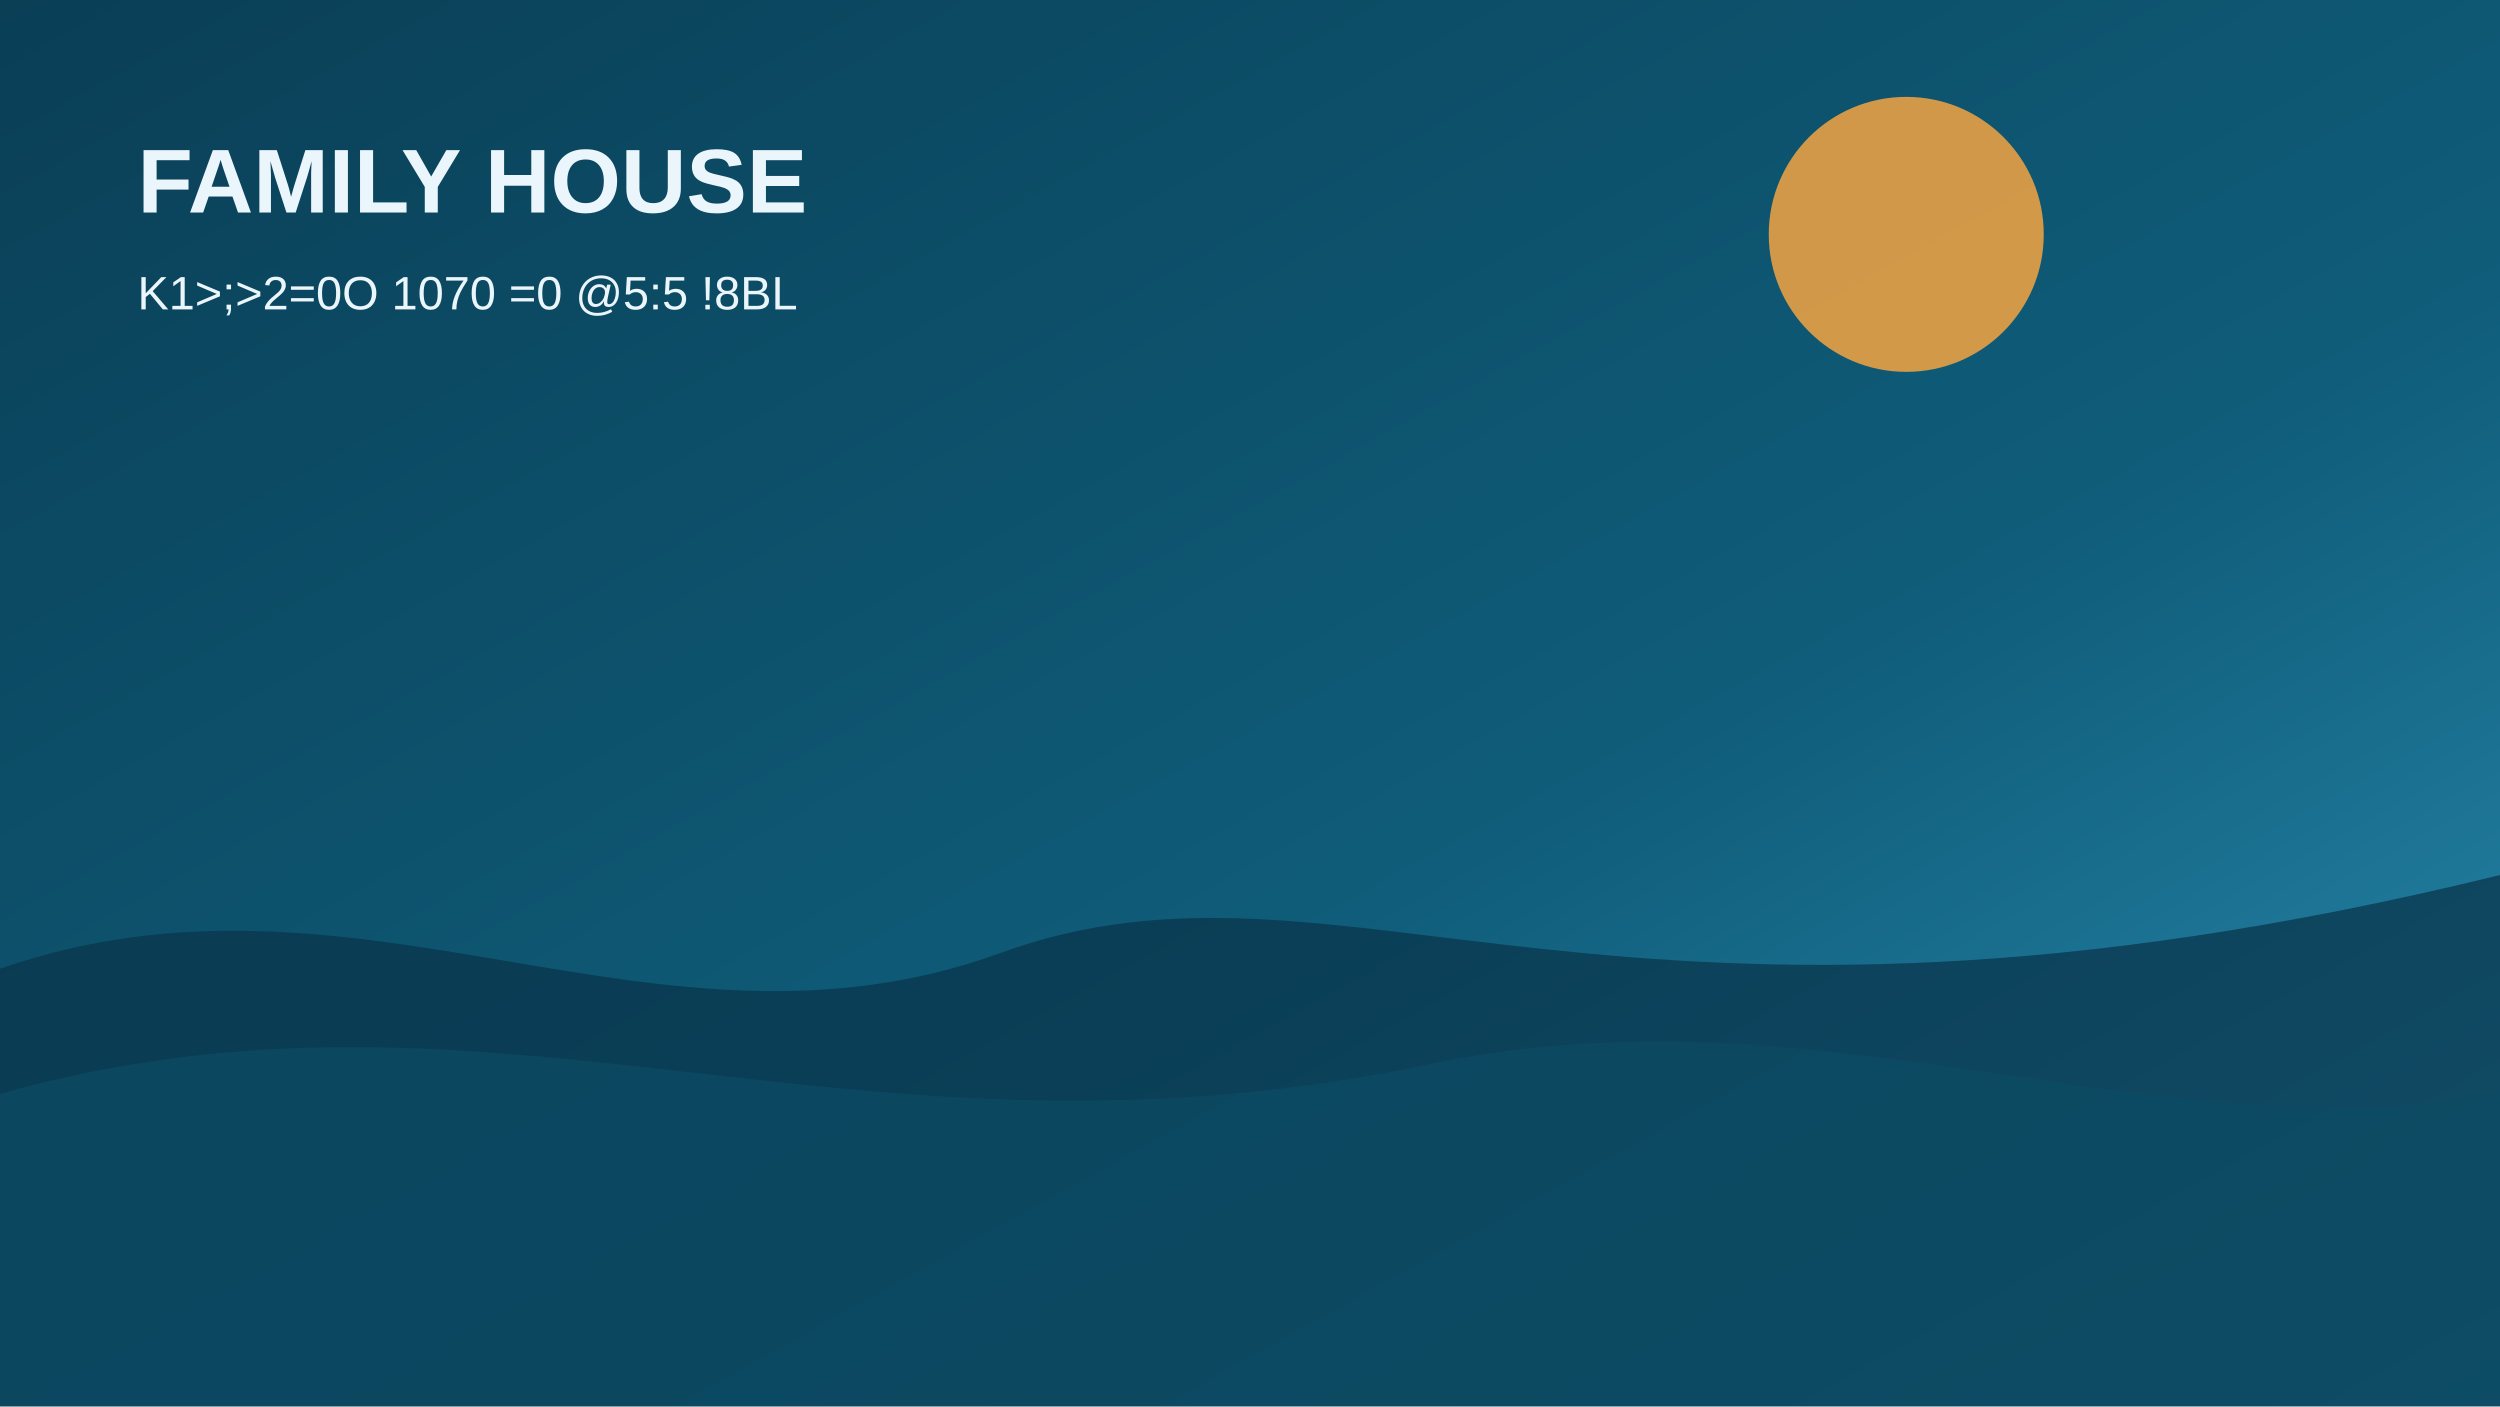
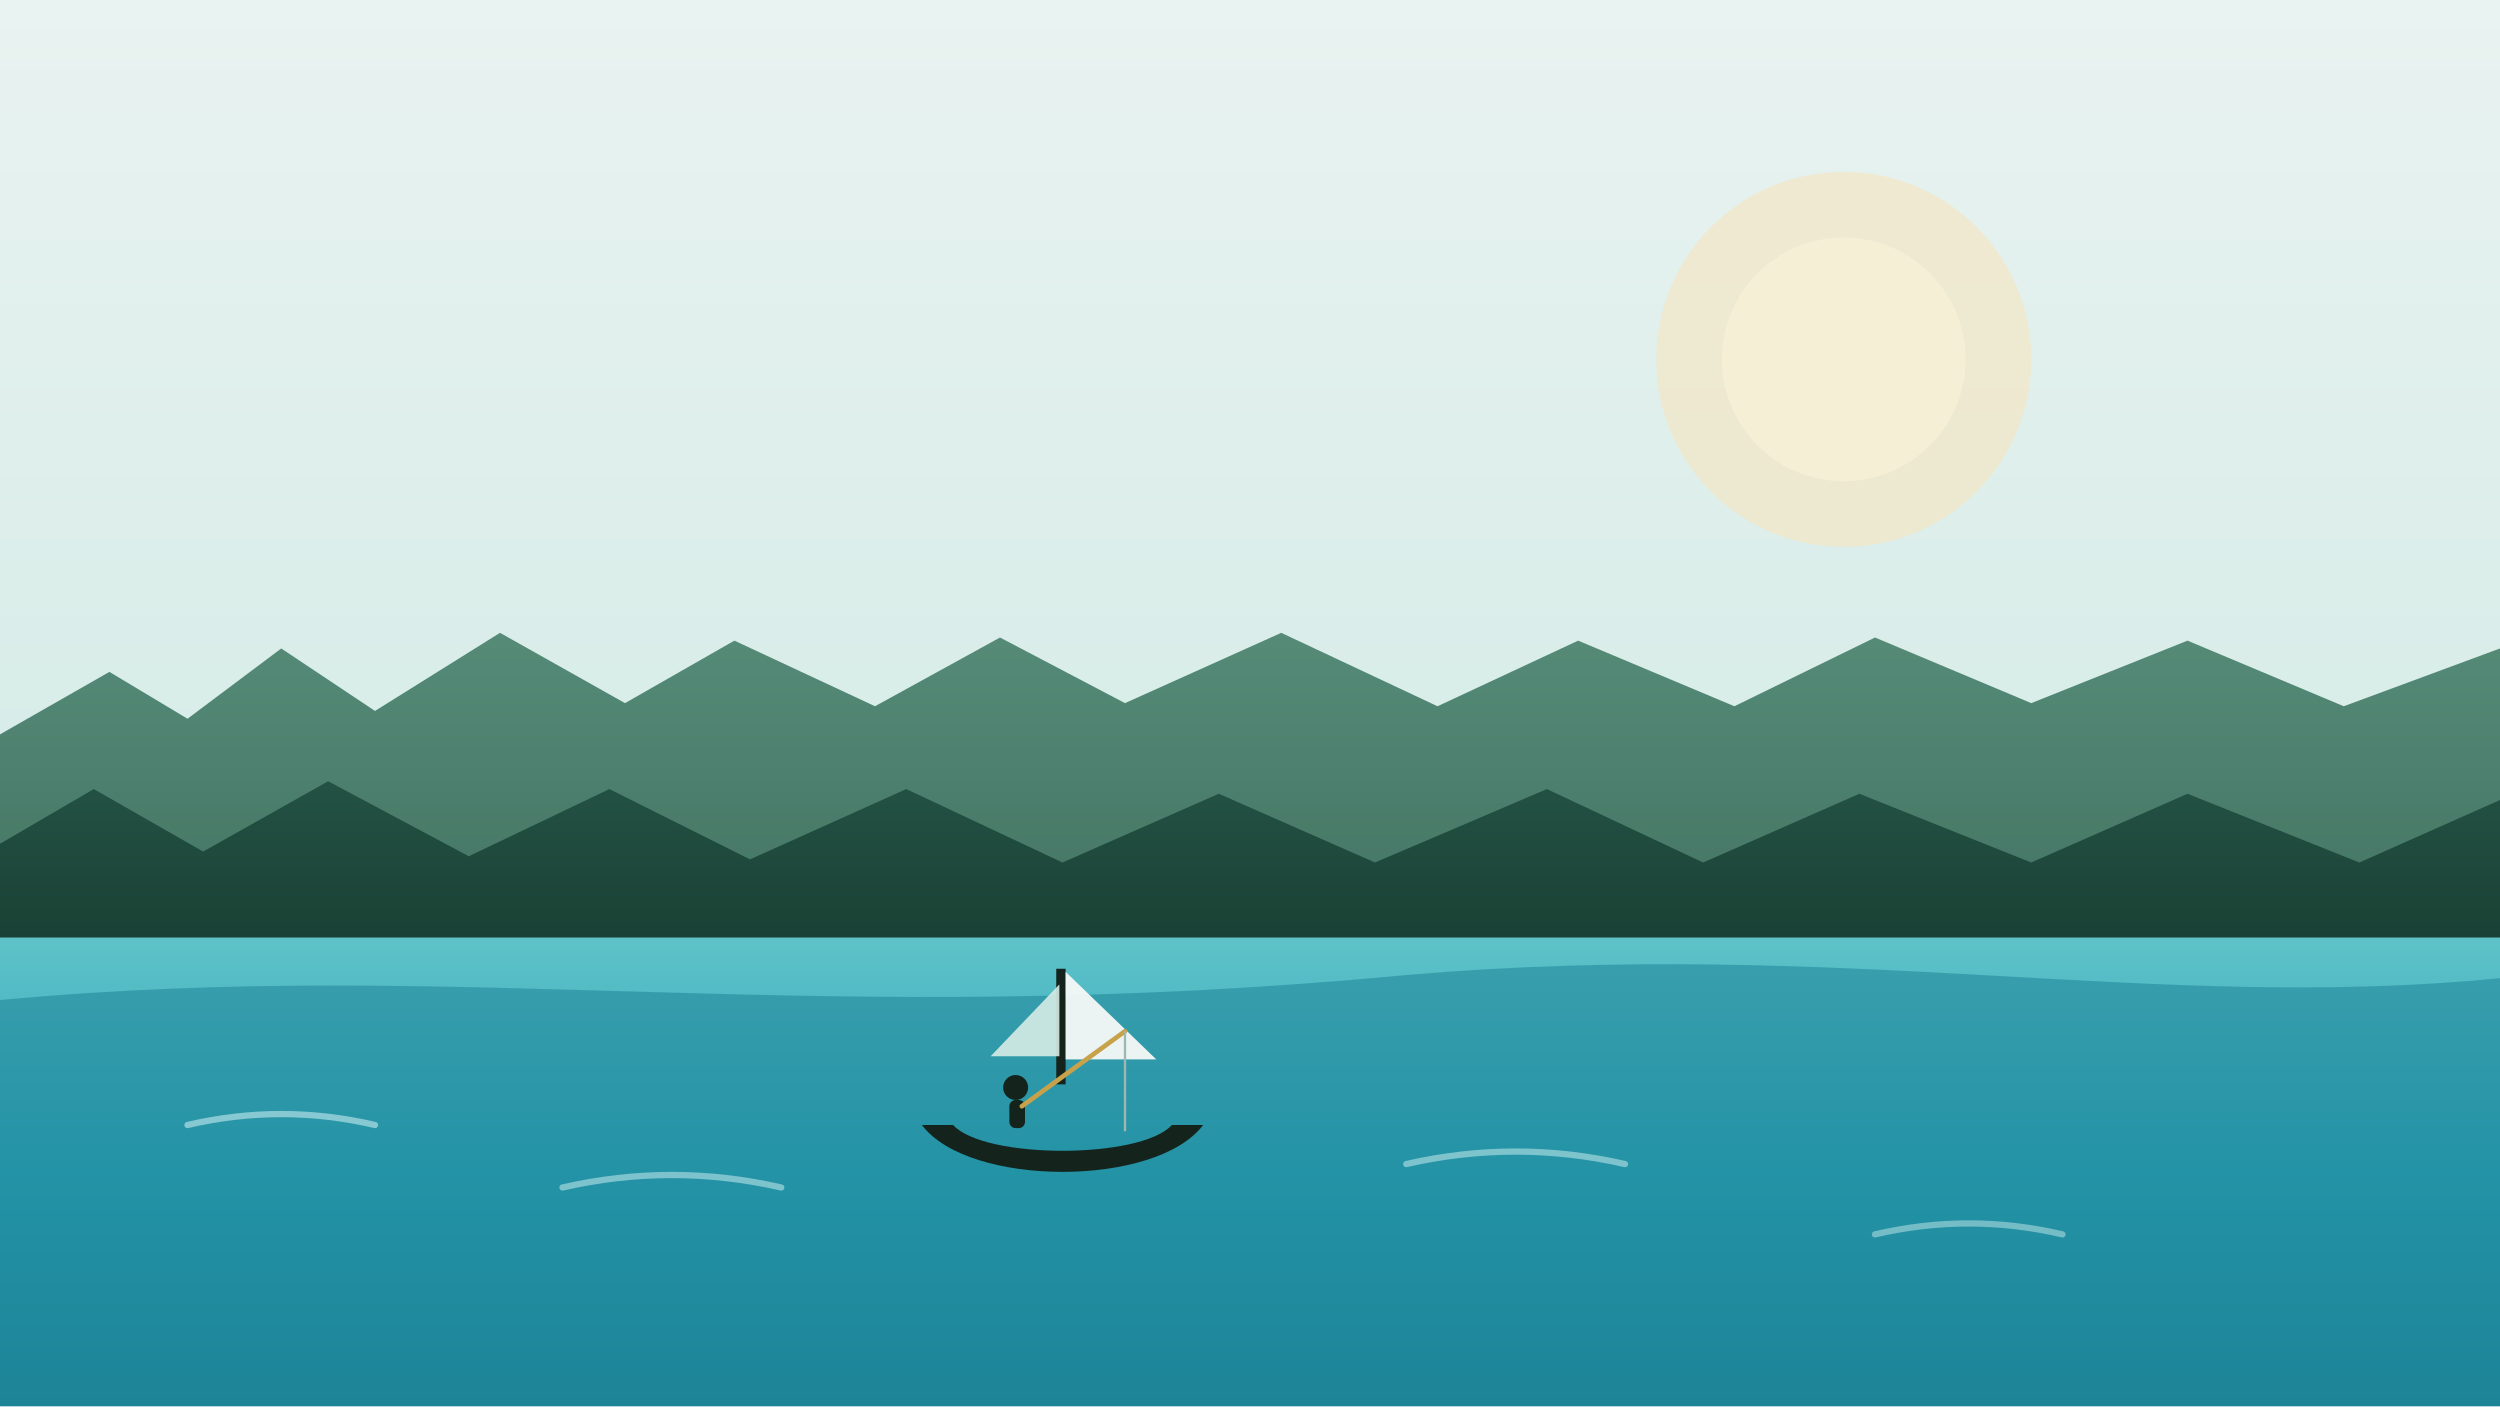
- <svg xmlns="http://www.w3.org/2000/svg" viewBox="0 0 1600 900">
+ <svg xmlns="http://www.w3.org/2000/svg" viewBox="0 0 1600 900" preserveAspectRatio="xMidYMid slice">
  <defs>
-     <linearGradient id="bg" x1="0" y1="0" x2="1" y2="1">
-       <stop offset="0" stop-color="#0a3f56" />
-       <stop offset="0.6" stop-color="#0f5d7a" />
-       <stop offset="1" stop-color="#2d8fb4" />
+     <linearGradient id="sky" x1="0" y1="0" x2="0" y2="1">
+       <stop offset="0" stop-color="#e9f3f1" />
+       <stop offset="0.55" stop-color="#d7ece8" />
+       <stop offset="1" stop-color="#cfe7e6" />
+     </linearGradient>
+     <linearGradient id="water" x1="0" y1="0" x2="0" y2="1">
+       <stop offset="0" stop-color="#5fc2c9" />
+       <stop offset="0.5" stop-color="#2ba6b8" />
+       <stop offset="1" stop-color="#1d8497" />
+     </linearGradient>
+     <linearGradient id="forestFar" x1="0" y1="0" x2="0" y2="1">
+       <stop offset="0" stop-color="#3f7a64" />
+       <stop offset="1" stop-color="#2e6450" />
+     </linearGradient>
+     <linearGradient id="forestNear" x1="0" y1="0" x2="0" y2="1">
+       <stop offset="0" stop-color="#235244" />
+       <stop offset="1" stop-color="#163a2e" />
    </linearGradient>
  </defs>
-   <rect width="1600" height="900" fill="url(#bg)" />
-   <circle cx="1220" cy="150" r="88" fill="#e8a045" opacity="0.9" />
-   <path d="M0 620 C230 540 420 690 640 610 C860 530 1030 700 1600 560 L1600 900 L0 900 Z" fill="#083349" opacity="0.72" />
-   <path d="M0 700 C320 610 550 760 920 680 C1170 630 1380 740 1600 700 L1600 900 L0 900 Z" fill="#0b4b64" opacity="0.7" />
-   <text x="88" y="136" fill="#eaf6fb" font-family="Montserrat, Arial, sans-serif" font-size="58" font-weight="700">
-     FAMILY HOUSE
-   </text>
-   <text x="88" y="198" fill="#eaf6fb" font-family="Montserrat, Arial, sans-serif" font-size="30">
-      K1&gt;;&gt;2=0O 1070 =0 @5:5 !8BL
-   </text>
+   <rect width="1600" height="900" fill="url(#sky)" />
+   <circle cx="1180" cy="230" r="120" fill="#f3e6c4" opacity="0.7" />
+   <circle cx="1180" cy="230" r="78" fill="#f6efd6" opacity="0.9" />
+   <path d="M0 470     L70 430 L120 460 L180 415 L240 455 L320 405 L400 450 L470 410     L560 452 L640 408 L720 450 L820 405 L920 452 L1010 410     L1110 452 L1200 408 L1300 450 L1400 410 L1500 452 L1600 415     L1600 560 L0 560 Z" fill="url(#forestFar)" opacity="0.85" />
+   <path d="M0 540     L60 505 L130 545 L210 500 L300 548 L390 505 L480 550 L580 505     L680 552 L780 508 L880 552 L990 505 L1090 552 L1190 508     L1300 552 L1400 508 L1510 552 L1600 512     L1600 640 L0 640 Z" fill="url(#forestNear)" />
+   <rect y="600" width="1600" height="300" fill="url(#water)" />
+   <path d="M0 640 C300 612 520 660 900 624 C1180 600 1380 648 1600 626 L1600 900 L0 900 Z" fill="#1d8497" opacity="0.55" />
+   <path d="M120 720 q60 -14 120 0" stroke="#d6f3f4" stroke-width="4" fill="none" opacity="0.55" stroke-linecap="round" />
+   <path d="M360 760 q70 -16 140 0" stroke="#d6f3f4" stroke-width="4" fill="none" opacity="0.5" stroke-linecap="round" />
+   <path d="M900 745 q70 -16 140 0" stroke="#d6f3f4" stroke-width="4" fill="none" opacity="0.5" stroke-linecap="round" />
+   <path d="M1200 790 q60 -14 120 0" stroke="#d6f3f4" stroke-width="4" fill="none" opacity="0.45" stroke-linecap="round" />
+   <g transform="translate(680 690)">
+     <path d="M-90 30 C-60 70 60 70 90 30 L70 30 C50 52 -50 52 -70 30 Z" fill="#14241d" />
+     <rect x="-4" y="-70" width="6" height="74" fill="#14241d" />
+     <path d="M2 -68 L60 -12 L2 -12 Z" fill="#f4f9f7" opacity="0.95" />
+     <path d="M-2 -60 L-46 -14 L-2 -14 Z" fill="#d6ece4" opacity="0.9" />
+     <circle cx="-30" cy="6" r="8" fill="#14241d" />
+     <rect x="-34" y="14" width="10" height="18" rx="4" fill="#14241d" />
+     <path d="M-26 18 L40 -30" stroke="#c7a24a" stroke-width="3" fill="none" stroke-linecap="round" />
+     <line x1="40" y1="-30" x2="40" y2="34" stroke="#9fb7af" stroke-width="1.5" />
+   </g>
</svg>
